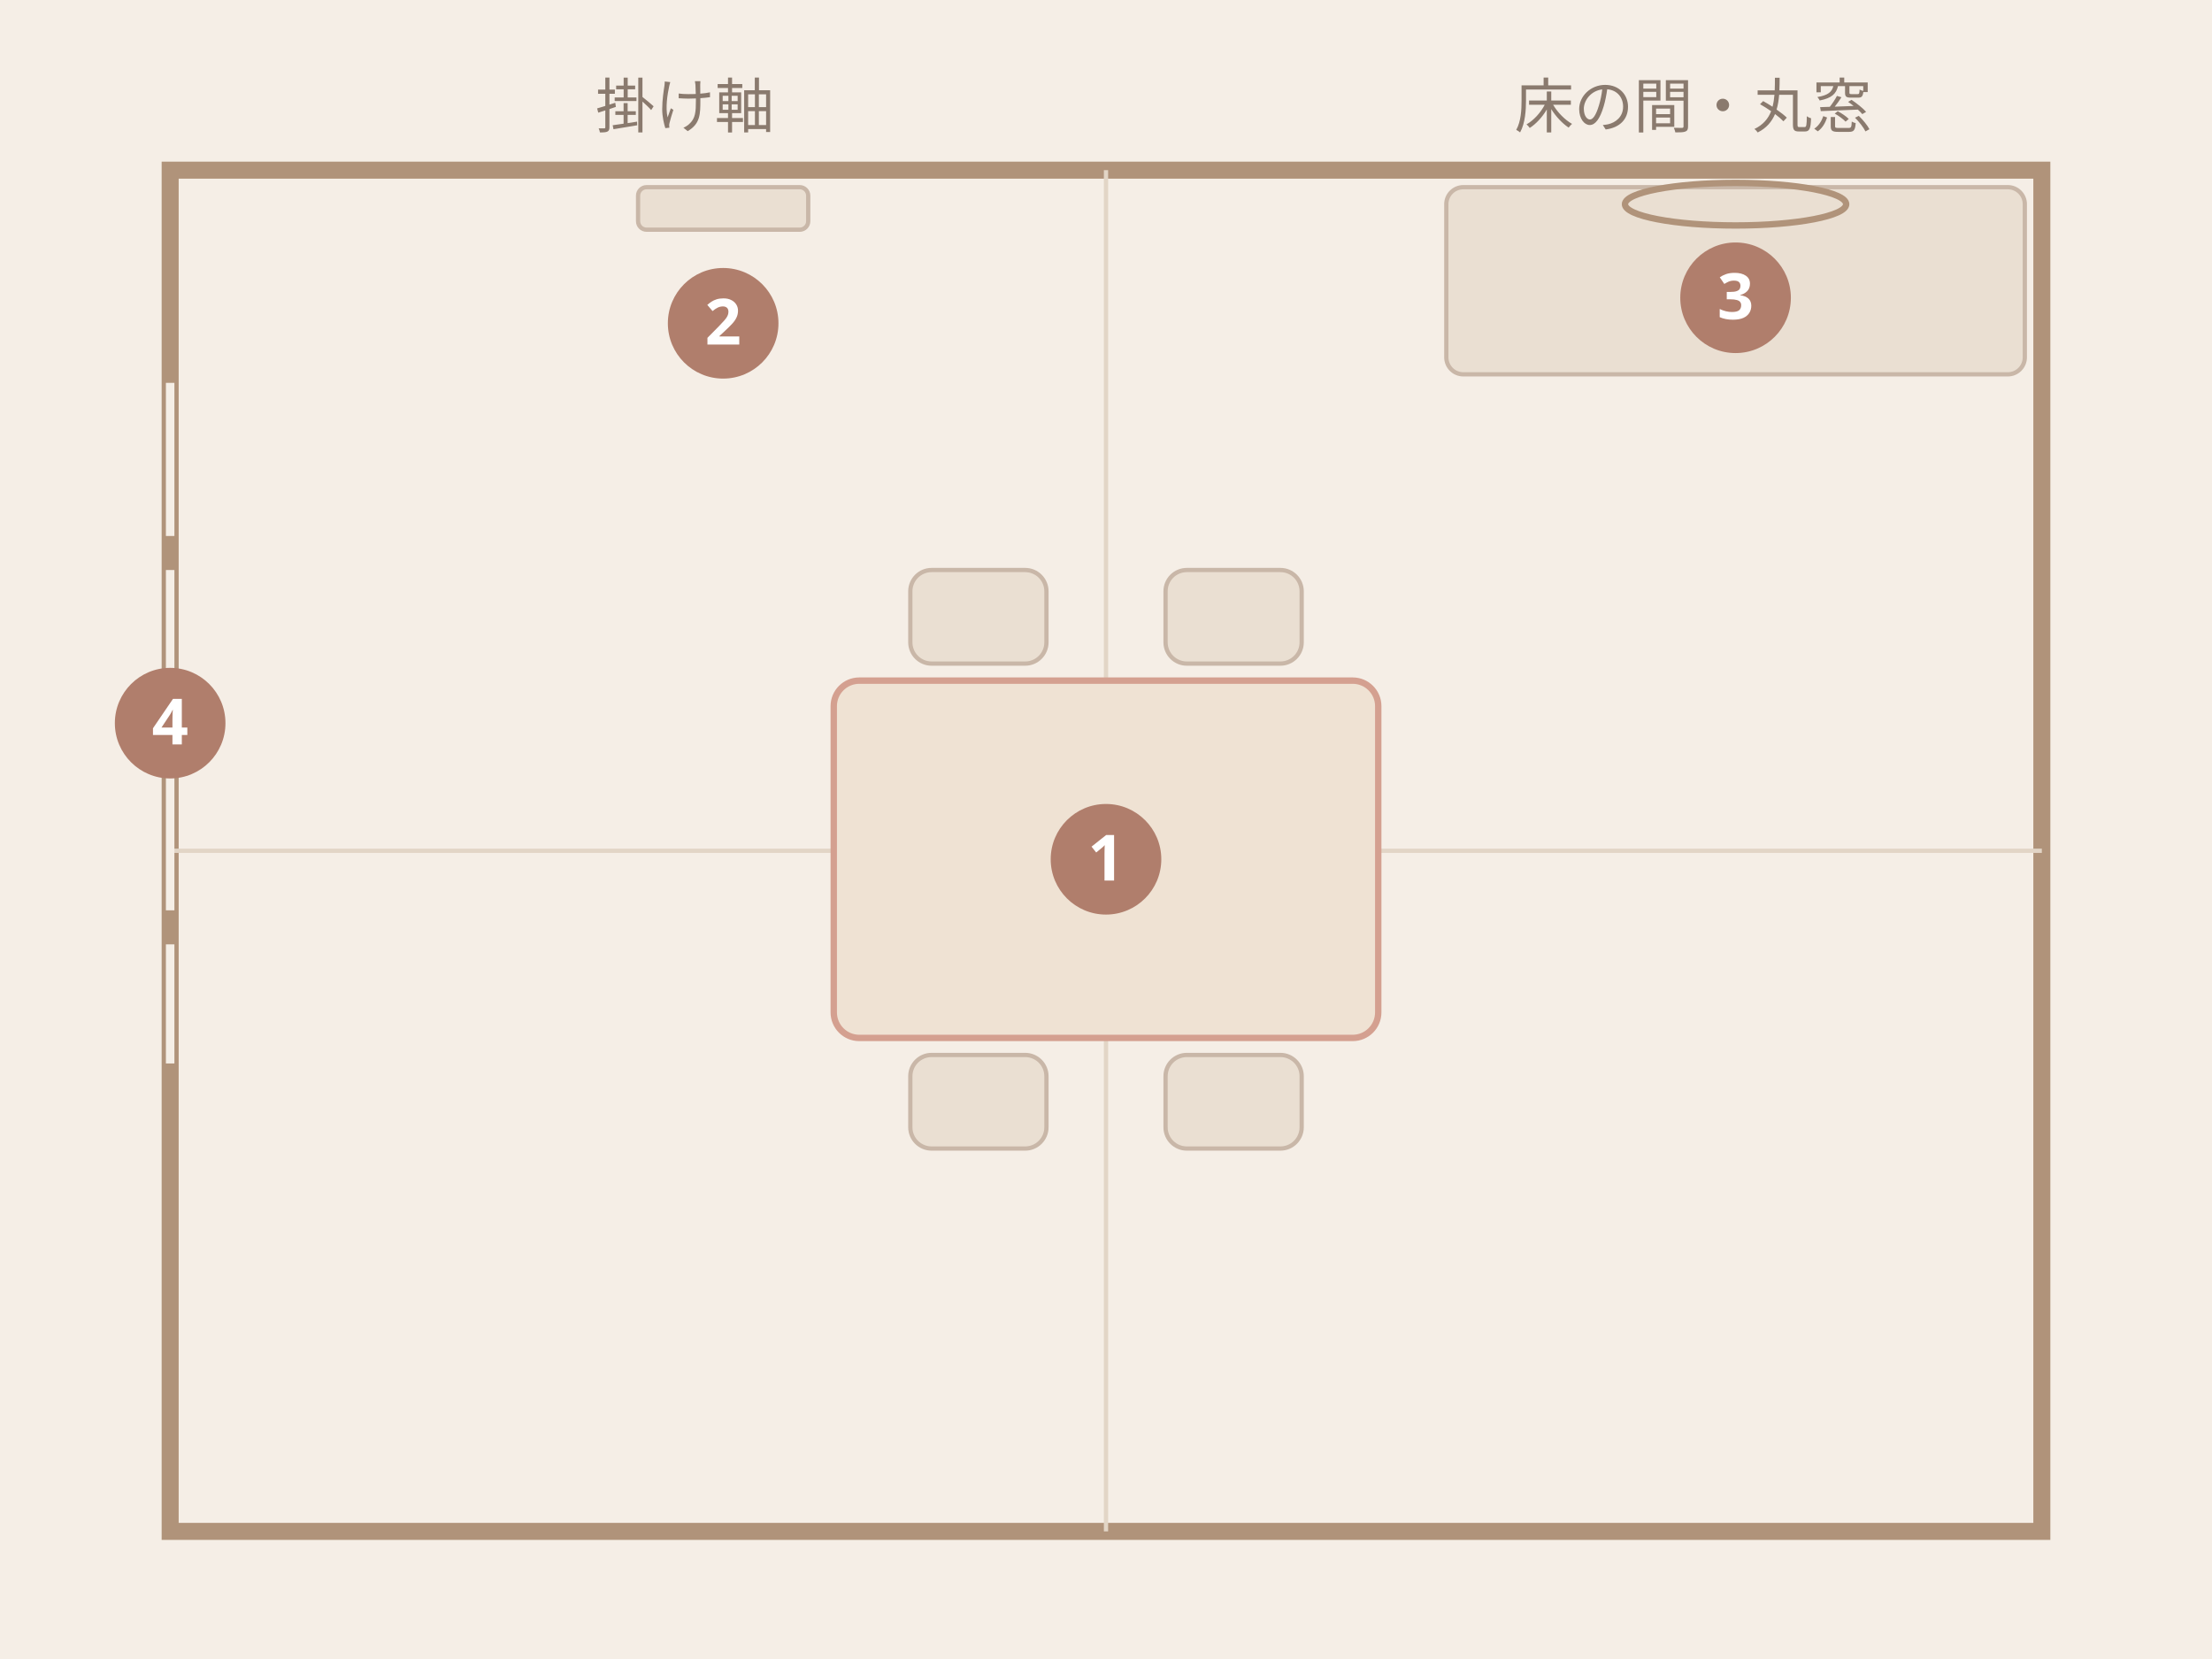
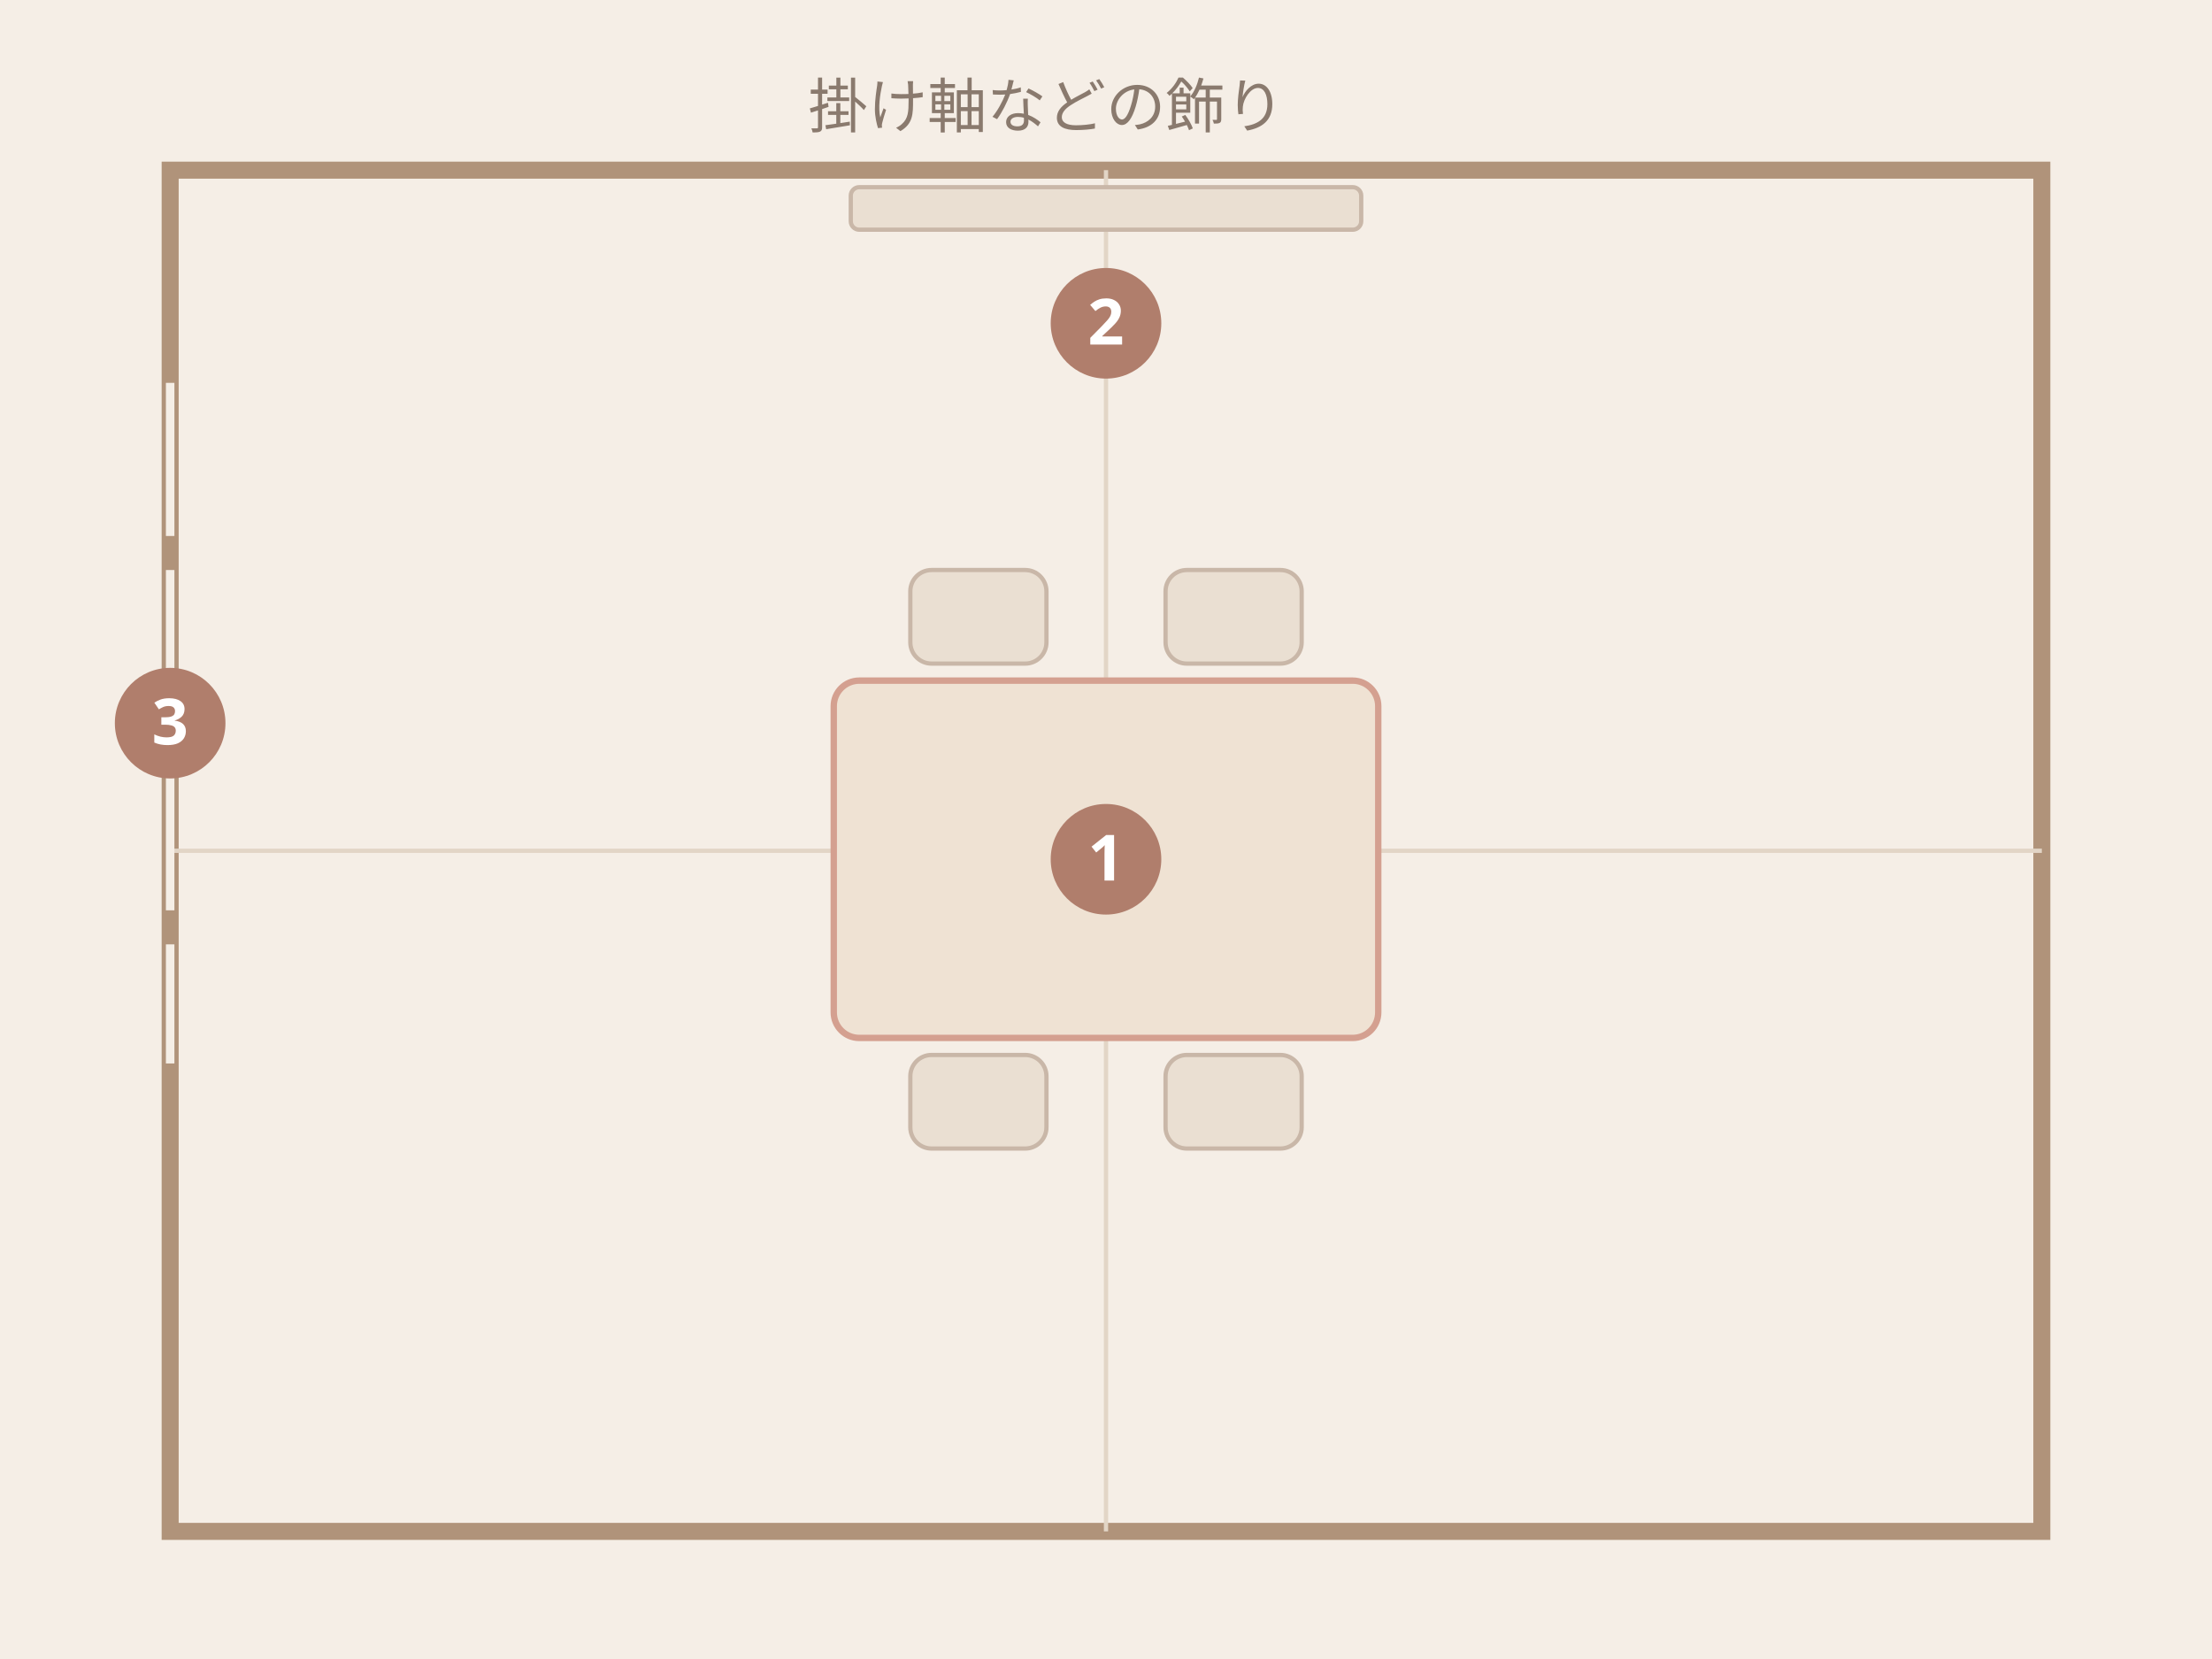
<svg xmlns="http://www.w3.org/2000/svg" viewBox="0 0 520 390" width="520" height="390" role="img" aria-label="明神下 神田川 本店 和室の個室の配置図。番号は本文の説明に対応する">
  <defs>
    <style>
      .mk { font-family: "Hiragino Sans", "Noto Sans JP", sans-serif; font-size: 15px; font-weight: 600; fill: #FFFFFF; }
      .cap { font-family: "Hiragino Sans", "Noto Sans JP", sans-serif; font-size: 14px; fill: #8A7A6E; }
    </style>
  </defs>
  <rect width="520" height="390" fill="#F5EEE6" />
  <rect x="40" y="40" width="440" height="320" fill="none" stroke="#B0937A" stroke-width="4" />
  <line x1="40" y1="200" x2="480" y2="200" stroke="#E2D5C6" stroke-width="1" />
  <line x1="260" y1="40" x2="260" y2="360" stroke="#E2D5C6" stroke-width="1" />
-   <rect x="150" y="44" width="40" height="10" rx="2" fill="#EADFD2" stroke="#C9B7A8" stroke-width="1" />
-   <rect x="340" y="44" width="136" height="44" rx="4" fill="#EADFD2" stroke="#C9B7A8" stroke-width="1" />
-   <ellipse cx="408" cy="48" rx="26" ry="5" fill="none" stroke="#B0937A" stroke-width="1.5" />
-   <text class="cap" x="140" y="30">掛け軸</text>
-   <text class="cap" x="356" y="30">床の間・丸窓</text>
+   <rect x="200" y="44" width="120" height="10" rx="2" fill="#EADFD2" stroke="#C9B7A8" stroke-width="1" />
+   <text class="cap" x="190" y="30">掛け軸などの飾り</text>
  <line x1="40" y1="90" x2="40" y2="250" stroke="#F5EEE6" stroke-width="2" stroke-dasharray="36 8" />
  <rect x="196" y="160" width="128" height="84" rx="6" fill="#EFE2D3" stroke="#D4A090" stroke-width="1.5" />
  <rect x="214" y="134" width="32" height="22" rx="5" fill="#EADFD2" stroke="#C9B7A8" stroke-width="1" />
  <rect x="274" y="134" width="32" height="22" rx="5" fill="#EADFD2" stroke="#C9B7A8" stroke-width="1" />
  <rect x="214" y="248" width="32" height="22" rx="5" fill="#EADFD2" stroke="#C9B7A8" stroke-width="1" />
  <rect x="274" y="248" width="32" height="22" rx="5" fill="#EADFD2" stroke="#C9B7A8" stroke-width="1" />
  <g>
    <circle cx="260" cy="202" r="13" fill="#B07E6C" />
    <text class="mk" x="260" y="207" text-anchor="middle">1</text>
-     <circle cx="170" cy="76" r="13" fill="#B07E6C" />
-     <text class="mk" x="170" y="81" text-anchor="middle">2</text>
-     <circle cx="408" cy="70" r="13" fill="#B07E6C" />
-     <text class="mk" x="408" y="75" text-anchor="middle">3</text>
+     <circle cx="260" cy="76" r="13" fill="#B07E6C" />
+     <text class="mk" x="260" y="81" text-anchor="middle">2</text>
    <circle cx="40" cy="170" r="13" fill="#B07E6C" />
-     <text class="mk" x="40" y="175" text-anchor="middle">4</text>
+     <text class="mk" x="40" y="175" text-anchor="middle">3</text>
  </g>
</svg>
